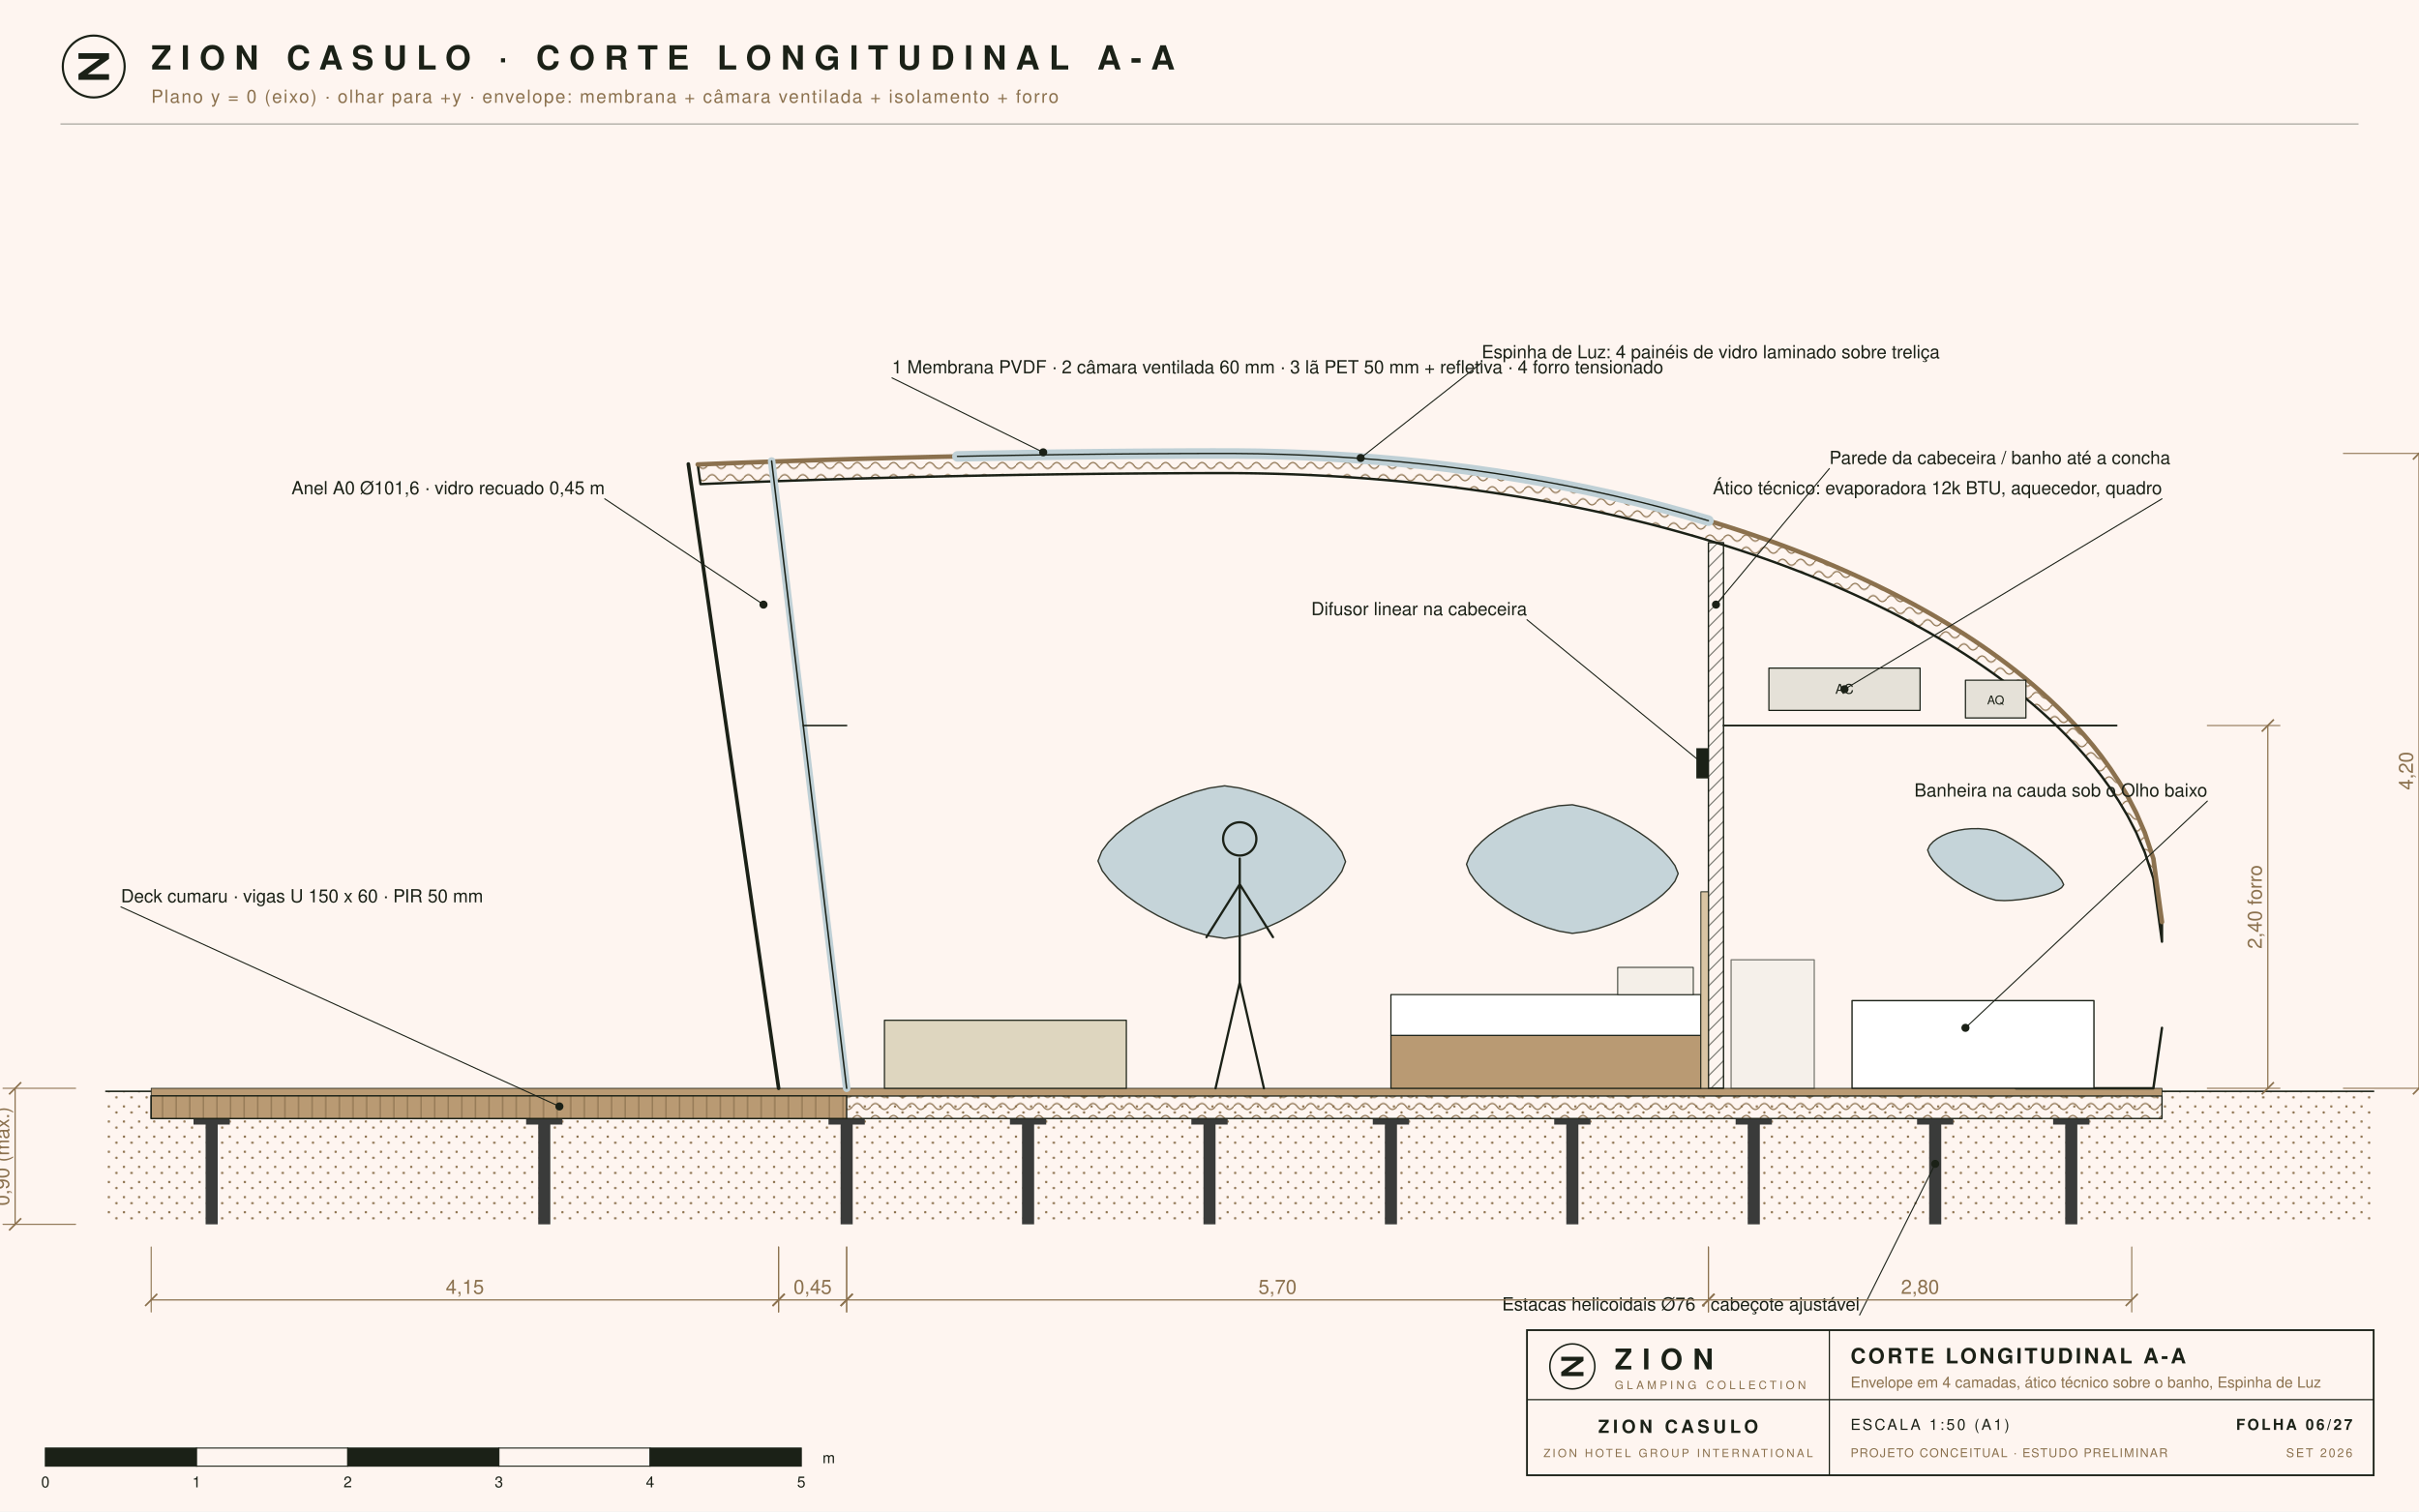
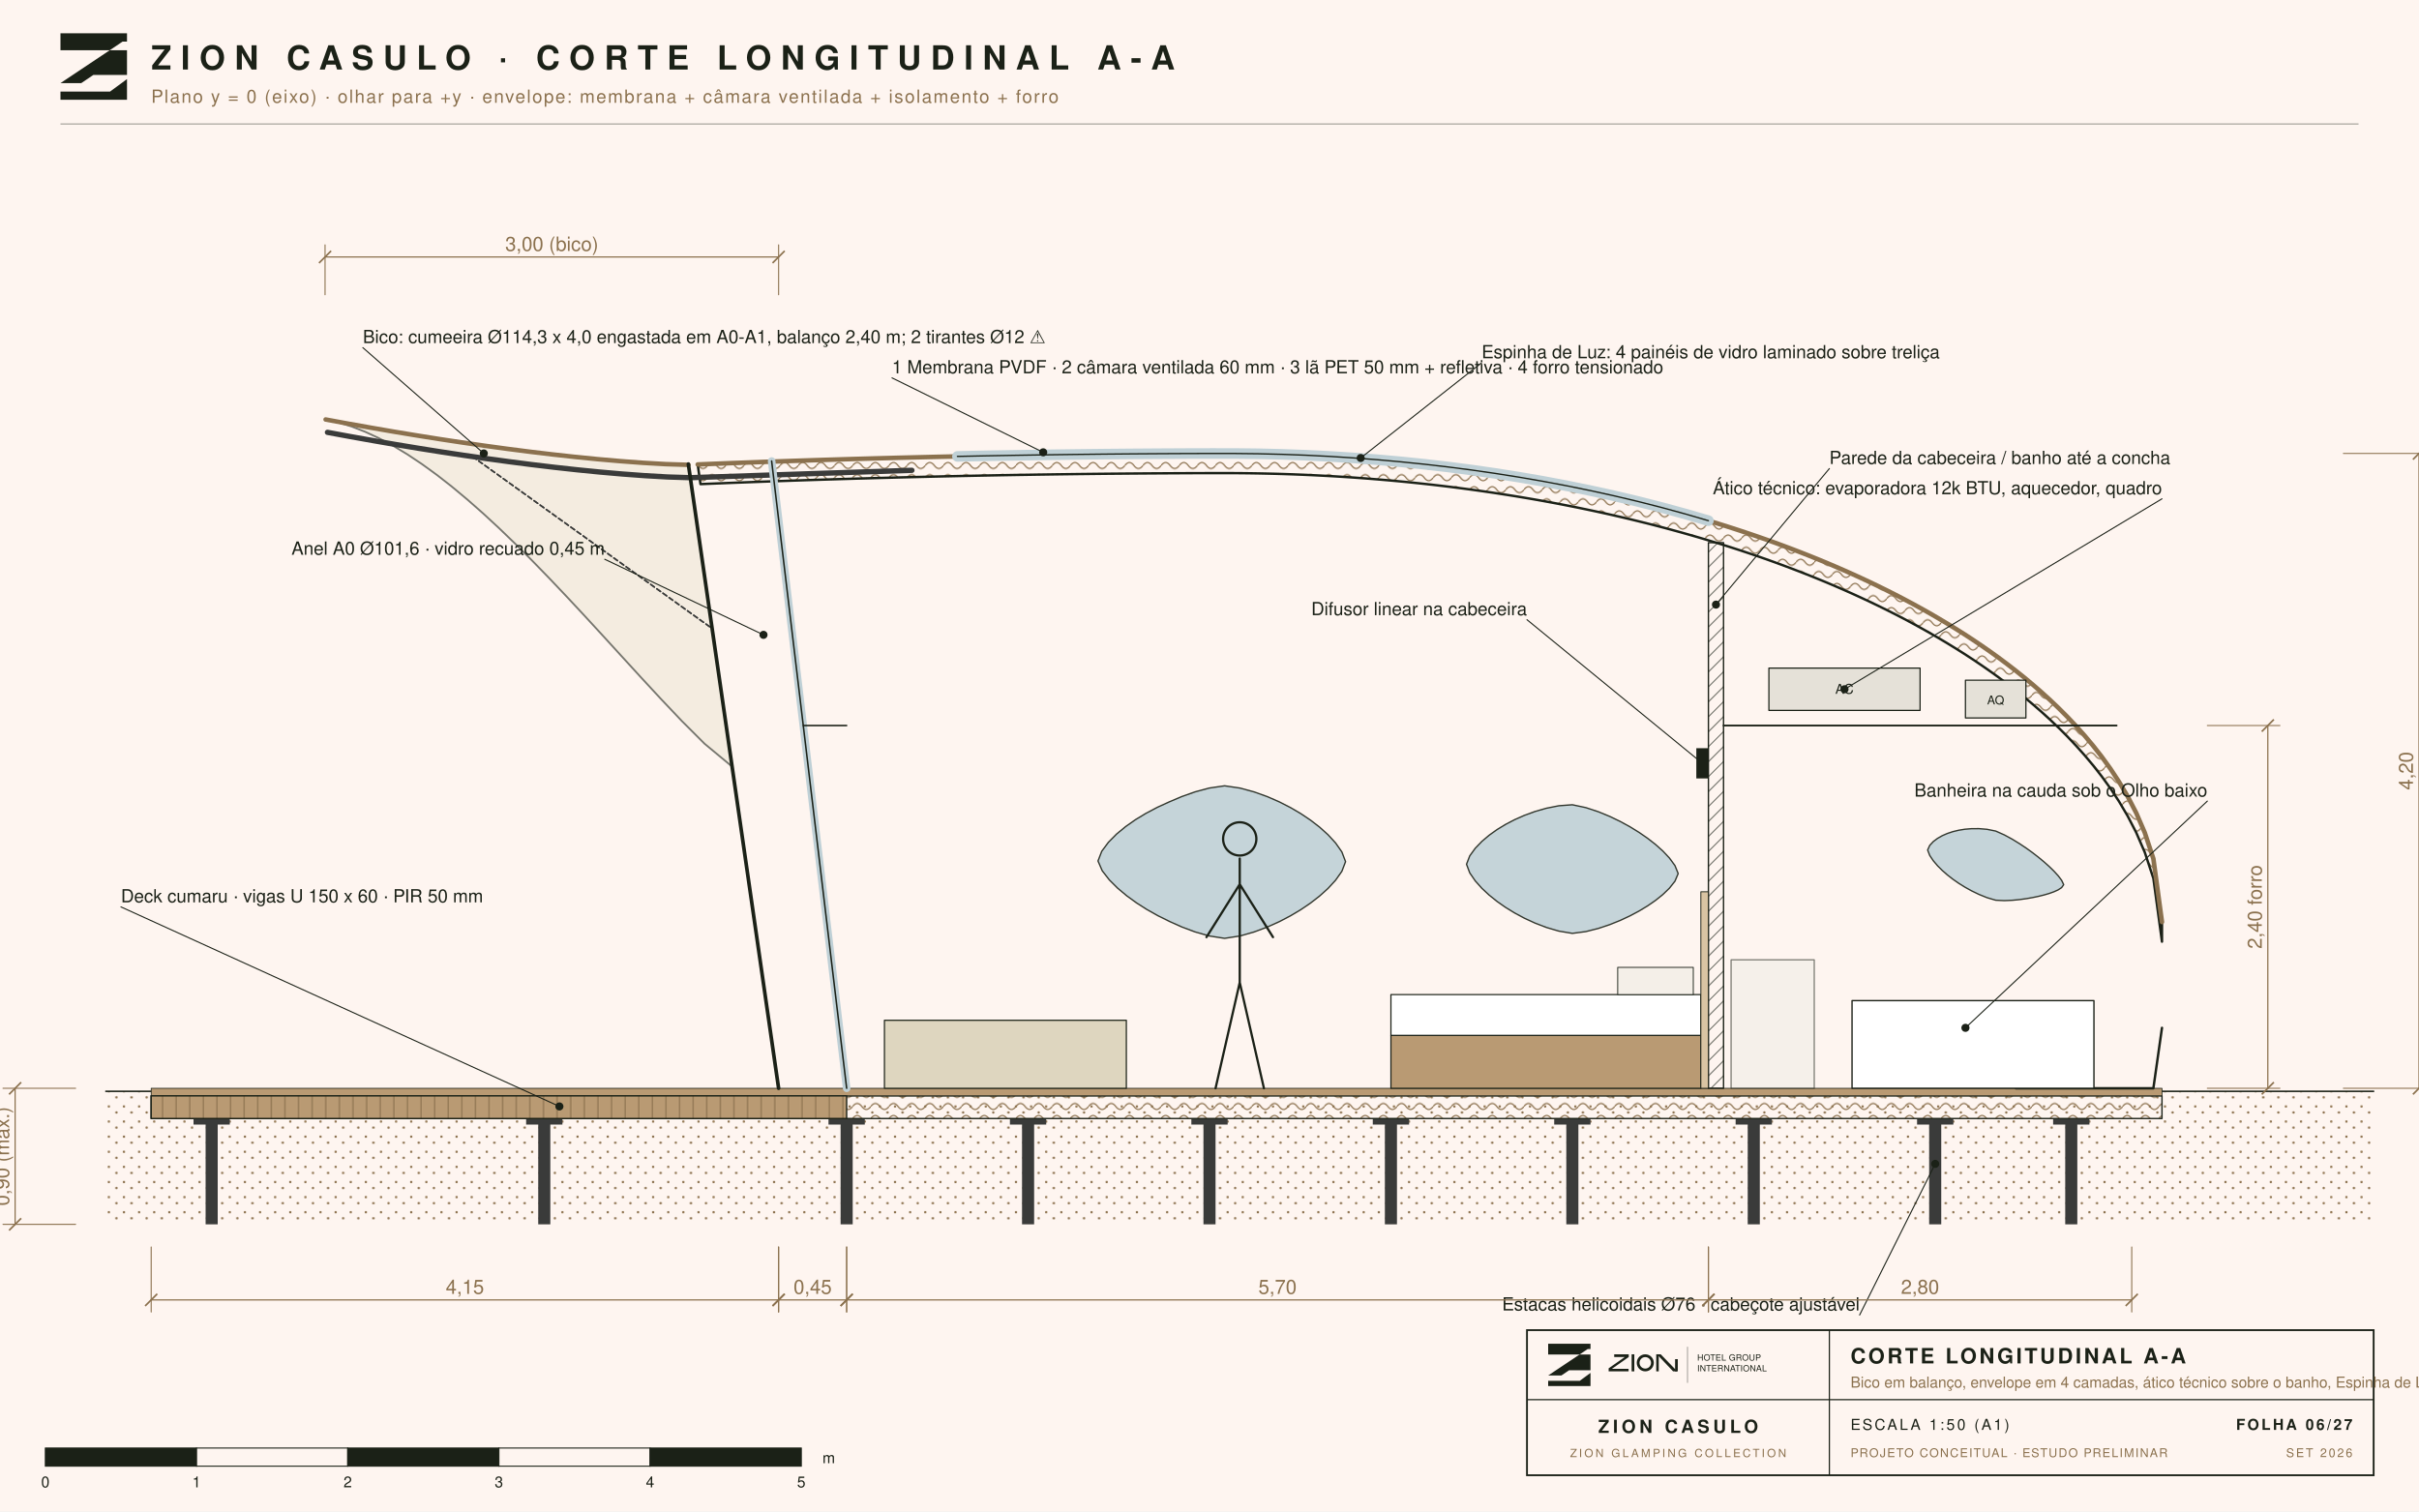
<svg xmlns="http://www.w3.org/2000/svg" viewBox="0 0 1600 1000" width="1600" height="1000" font-family="'DM Sans','Aventa',Helvetica,Arial,sans-serif">
  <defs>
    <pattern id="soil" width="10" height="10" patternUnits="userSpaceOnUse">
      <circle cx="2" cy="2" r="0.8" fill="#8B714E" />
      <circle cx="7" cy="6" r="0.8" fill="#8B714E" />
    </pattern>
    <pattern id="insul" width="12" height="8" patternUnits="userSpaceOnUse">
      <path d="M0 4 Q3 0 6 4 T12 4" fill="none" stroke="#8B714E" stroke-width="0.8" />
    </pattern>
    <pattern id="deck" width="9" height="60" patternUnits="userSpaceOnUse">
      <rect width="9" height="60" fill="#B99A73" />
      <line x1="8.5" y1="0" x2="8.5" y2="60" stroke="#8B714E" stroke-width="0.9" opacity="0.8" />
    </pattern>
    <pattern id="hatch" width="7" height="7" patternUnits="userSpaceOnUse" patternTransform="rotate(45)">
      <line x1="0" y1="0" x2="0" y2="7" stroke="#1B2117" stroke-width="0.8" />
    </pattern>
  </defs>
  <rect width="1600" height="1000" fill="#FEF5F0" />
  <g transform="translate(40.00,22.00) scale(0.44)">
-     <circle cx="50" cy="50" r="46.5" fill="none" stroke="#1B2117" stroke-width="3.2" />
-     <polygon points="27,30 73,30 73,38.5 41,61.5 73,61.5 73,70 27,70 27,61.5 59,38.5 27,38.5" fill="#1B2117" />
+     <polygon points="0,0 100,0 100,12.5 93.4,12.5 74.1,25.5 0,25.5" fill="#1B2117" />
+     <polygon points="74.1,25.5 100,25.5 100,62.7 49.4,62.7 31.2,75 0,75" fill="#1B2117" />
+     <polygon points="0,87.7 74.5,87.7 100,68.9 100,100 0,100" fill="#1B2117" />
  </g>
  <text x="100.00" y="46.00" fill="#1B2117" text-anchor="start" style="font-family:'DM Sans','Aventa',Helvetica,Arial,sans-serif;font-size:22px;font-weight:700;letter-spacing:0.28em;">ZION CASULO · CORTE LONGITUDINAL A-A</text>
  <text x="100.00" y="68.00" fill="#8B714E" text-anchor="start" style="font-family:'DM Sans','Aventa',Helvetica,Arial,sans-serif;font-size:12px;font-weight:400;letter-spacing:0.08em;">Plano y = 0 (eixo) · olhar para +y · envelope: membrana + câmara ventilada + isolamento + forro</text>
  <line x1="40" y1="82" x2="1560" y2="82" stroke="#1B2117" stroke-width="0.6" opacity="0.5" />
  <polygon points="70.00,810.00 1570.00,810.00 1570.00,722.00 70.00,722.00" fill="url(#soil)" stroke="none" stroke-width="1.0" opacity="1.0" stroke-linejoin="round" stroke-linecap="round" />
  <line x1="70.00" y1="722.00" x2="1570.00" y2="722.00" stroke="#1B2117" stroke-width="1.0" opacity="1.0" stroke-linecap="round" />
  <polygon points="136.00,810.00 144.00,810.00 144.00,742.00 136.00,742.00" fill="#3A3B3A" stroke="none" stroke-width="1.0" opacity="1.0" stroke-linejoin="round" stroke-linecap="round" />
  <polygon points="128.00,744.00 152.00,744.00 152.00,740.00 128.00,740.00" fill="#3A3B3A" stroke="none" stroke-width="1.0" opacity="1.0" stroke-linejoin="round" stroke-linecap="round" />
  <polygon points="356.00,810.00 364.00,810.00 364.00,742.00 356.00,742.00" fill="#3A3B3A" stroke="none" stroke-width="1.0" opacity="1.0" stroke-linejoin="round" stroke-linecap="round" />
  <polygon points="348.00,744.00 372.00,744.00 372.00,740.00 348.00,740.00" fill="#3A3B3A" stroke="none" stroke-width="1.0" opacity="1.0" stroke-linejoin="round" stroke-linecap="round" />
  <polygon points="556.00,810.00 564.00,810.00 564.00,742.00 556.00,742.00" fill="#3A3B3A" stroke="none" stroke-width="1.0" opacity="1.0" stroke-linejoin="round" stroke-linecap="round" />
  <polygon points="548.00,744.00 572.00,744.00 572.00,740.00 548.00,740.00" fill="#3A3B3A" stroke="none" stroke-width="1.0" opacity="1.0" stroke-linejoin="round" stroke-linecap="round" />
  <polygon points="676.00,810.00 684.00,810.00 684.00,742.00 676.00,742.00" fill="#3A3B3A" stroke="none" stroke-width="1.0" opacity="1.0" stroke-linejoin="round" stroke-linecap="round" />
  <polygon points="668.00,744.00 692.00,744.00 692.00,740.00 668.00,740.00" fill="#3A3B3A" stroke="none" stroke-width="1.0" opacity="1.0" stroke-linejoin="round" stroke-linecap="round" />
  <polygon points="796.00,810.00 804.00,810.00 804.00,742.00 796.00,742.00" fill="#3A3B3A" stroke="none" stroke-width="1.0" opacity="1.0" stroke-linejoin="round" stroke-linecap="round" />
  <polygon points="788.00,744.00 812.00,744.00 812.00,740.00 788.00,740.00" fill="#3A3B3A" stroke="none" stroke-width="1.0" opacity="1.0" stroke-linejoin="round" stroke-linecap="round" />
  <polygon points="916.00,810.00 924.00,810.00 924.00,742.00 916.00,742.00" fill="#3A3B3A" stroke="none" stroke-width="1.0" opacity="1.0" stroke-linejoin="round" stroke-linecap="round" />
  <polygon points="908.00,744.00 932.00,744.00 932.00,740.00 908.00,740.00" fill="#3A3B3A" stroke="none" stroke-width="1.0" opacity="1.0" stroke-linejoin="round" stroke-linecap="round" />
  <polygon points="1036.00,810.00 1044.00,810.00 1044.00,742.00 1036.00,742.00" fill="#3A3B3A" stroke="none" stroke-width="1.0" opacity="1.0" stroke-linejoin="round" stroke-linecap="round" />
  <polygon points="1028.00,744.00 1052.00,744.00 1052.00,740.00 1028.00,740.00" fill="#3A3B3A" stroke="none" stroke-width="1.0" opacity="1.0" stroke-linejoin="round" stroke-linecap="round" />
  <polygon points="1156.00,810.00 1164.00,810.00 1164.00,742.00 1156.00,742.00" fill="#3A3B3A" stroke="none" stroke-width="1.0" opacity="1.0" stroke-linejoin="round" stroke-linecap="round" />
  <polygon points="1148.00,744.00 1172.00,744.00 1172.00,740.00 1148.00,740.00" fill="#3A3B3A" stroke="none" stroke-width="1.0" opacity="1.0" stroke-linejoin="round" stroke-linecap="round" />
  <polygon points="1276.00,810.00 1284.00,810.00 1284.00,742.00 1276.00,742.00" fill="#3A3B3A" stroke="none" stroke-width="1.0" opacity="1.0" stroke-linejoin="round" stroke-linecap="round" />
  <polygon points="1268.00,744.00 1292.00,744.00 1292.00,740.00 1268.00,740.00" fill="#3A3B3A" stroke="none" stroke-width="1.0" opacity="1.0" stroke-linejoin="round" stroke-linecap="round" />
  <polygon points="1366.00,810.00 1374.00,810.00 1374.00,742.00 1366.00,742.00" fill="#3A3B3A" stroke="none" stroke-width="1.0" opacity="1.0" stroke-linejoin="round" stroke-linecap="round" />
  <polygon points="1358.00,744.00 1382.00,744.00 1382.00,740.00 1358.00,740.00" fill="#3A3B3A" stroke="none" stroke-width="1.0" opacity="1.0" stroke-linejoin="round" stroke-linecap="round" />
  <polygon points="100.00,740.00 1430.00,740.00 1430.00,725.00 100.00,725.00" fill="url(#insul)" stroke="#1B2117" stroke-width="0.9" opacity="1.0" stroke-linejoin="round" stroke-linecap="round" />
  <polygon points="100.00,725.00 1430.00,725.00 1430.00,720.00 100.00,720.00" fill="#B99A73" stroke="#1B2117" stroke-width="0.5" opacity="1.0" stroke-linejoin="round" stroke-linecap="round" />
  <polygon points="100.00,740.00 560.00,740.00 560.00,725.00 100.00,725.00" fill="url(#deck)" stroke="#1B2117" stroke-width="0.9" opacity="1.0" stroke-linejoin="round" stroke-linecap="round" />
  <polygon points="461.48,307.28 468.43,306.99 475.39,306.72 482.34,306.44 489.31,306.18 496.27,305.92 503.24,305.66 510.20,305.41 517.17,305.17 524.15,304.93 531.12,304.70 538.10,304.47 545.08,304.25 552.06,304.04 559.04,303.83 566.02,303.62 573.01,303.43 580.00,303.23 586.99,303.05 593.98,302.86 600.97,302.69 607.97,302.52 614.96,302.35 621.96,302.19 628.96,302.04 635.96,301.89 642.96,301.75 649.96,301.61 656.97,301.48 663.97,301.35 670.98,301.23 677.98,301.12 684.99,301.01 692.00,300.91 699.01,300.81 706.02,300.72 713.03,300.63 720.04,300.55 727.06,300.47 734.07,300.40 741.08,300.34 748.10,300.28 755.11,300.23 762.13,300.18 769.14,300.14 775.94,300.10 781.62,300.07 787.31,300.04 793.00,300.03 798.69,300.01 804.38,300.00 810.06,300.00 815.75,300.01 821.44,300.05 827.12,300.12 832.81,300.21 838.50,300.33 844.19,300.47 849.88,300.64 855.56,300.84 861.25,301.06 866.94,301.31 872.62,301.59 878.31,301.89 884.00,302.22 889.69,302.57 895.38,302.95 901.06,303.36 906.75,303.80 912.44,304.26 918.12,304.75 923.81,305.27 929.50,305.81 935.19,306.39 940.88,306.99 946.56,307.61 952.25,308.27 957.94,308.95 963.62,309.67 969.31,310.41 975.00,311.18 980.69,311.98 986.37,312.81 992.06,313.67 997.75,314.56 1003.44,315.47 1009.12,316.42 1014.81,317.40 1020.50,318.41 1026.19,319.46 1031.88,320.53 1037.56,321.64 1043.25,322.77 1048.94,323.95 1054.62,325.15 1060.31,326.39 1066.00,327.66 1071.69,328.97 1077.38,330.31 1083.06,331.69 1088.75,333.10 1094.44,334.55 1100.12,336.03 1105.81,337.56 1111.50,339.12 1117.19,340.73 1122.88,342.37 1128.56,344.05 1134.25,345.77 1139.94,347.54 1145.62,349.35 1151.31,351.20 1157.00,353.10 1162.69,355.04 1168.38,357.03 1174.06,359.07 1179.75,361.16 1185.44,363.30 1191.12,365.49 1196.81,367.73 1202.50,370.03 1208.19,372.38 1213.88,374.80 1219.56,377.27 1225.25,379.80 1230.94,382.40 1236.62,385.06 1242.31,387.79 1248.00,390.59 1253.69,393.47 1259.38,396.42 1265.06,399.45 1270.75,402.57 1276.44,405.77 1282.12,409.07 1287.81,412.46 1293.50,415.95 1299.19,419.54 1304.88,423.25 1310.56,427.08 1316.25,431.04 1321.94,435.13 1327.62,439.37 1333.31,443.76 1339.00,448.32 1344.69,453.07 1350.38,458.02 1356.06,463.19 1361.75,468.60 1367.44,474.29 1373.12,480.30 1378.81,486.66 1384.50,493.43 1390.19,500.70 1395.88,508.57 1401.56,517.19 1407.25,526.79 1412.94,537.77 1418.62,550.89 1424.31,568.11 1430.00,610.00 1430.00,623.00 1424.31,581.11 1418.62,563.89 1412.94,550.77 1407.25,539.79 1401.56,530.19 1395.88,521.57 1390.19,513.70 1384.50,506.43 1378.81,499.66 1373.12,493.30 1367.44,487.29 1361.75,481.60 1356.06,476.19 1350.38,471.02 1344.69,466.07 1339.00,461.32 1333.31,456.76 1327.62,452.37 1321.94,448.13 1316.25,444.04 1310.56,440.08 1304.88,436.25 1299.19,432.54 1293.50,428.95 1287.81,425.46 1282.12,422.07 1276.44,418.77 1270.75,415.57 1265.06,412.45 1259.38,409.42 1253.69,406.47 1248.00,403.59 1242.31,400.79 1236.62,398.06 1230.94,395.40 1225.25,392.80 1219.56,390.27 1213.88,387.80 1208.19,385.38 1202.50,383.03 1196.81,380.73 1191.12,378.49 1185.44,376.30 1179.75,374.16 1174.06,372.07 1168.38,370.03 1162.69,368.04 1157.00,366.10 1151.31,364.20 1145.62,362.35 1139.94,360.54 1134.25,358.77 1128.56,357.05 1122.88,355.37 1117.19,353.73 1111.50,352.12 1105.81,350.56 1100.12,349.03 1094.44,347.55 1088.75,346.10 1083.06,344.69 1077.38,343.31 1071.69,341.97 1066.00,340.66 1060.31,339.39 1054.62,338.15 1048.94,336.95 1043.25,335.77 1037.56,334.64 1031.88,333.53 1026.19,332.46 1020.50,331.41 1014.81,330.40 1009.12,329.42 1003.44,328.47 997.75,327.56 992.06,326.67 986.37,325.81 980.69,324.98 975.00,324.18 969.31,323.41 963.62,322.67 957.94,321.95 952.25,321.27 946.56,320.61 940.88,319.99 935.19,319.39 929.50,318.81 923.81,318.27 918.12,317.75 912.44,317.26 906.75,316.80 901.06,316.36 895.38,315.95 889.69,315.57 884.00,315.22 878.31,314.89 872.62,314.59 866.94,314.31 861.25,314.06 855.56,313.84 849.88,313.64 844.19,313.47 838.50,313.33 832.81,313.21 827.12,313.12 821.44,313.05 815.75,313.01 810.06,313.00 804.38,313.00 798.69,313.01 793.00,313.02 787.31,313.04 781.62,313.07 775.94,313.10 769.18,313.14 762.20,313.18 755.23,313.23 748.25,313.28 741.28,313.34 734.31,313.40 727.34,313.47 720.37,313.55 713.39,313.63 706.42,313.72 699.46,313.81 692.49,313.91 685.52,314.01 678.55,314.12 671.59,314.23 664.62,314.35 657.66,314.48 650.70,314.61 643.73,314.75 636.77,314.89 629.82,315.04 622.86,315.19 615.90,315.35 608.95,315.52 601.99,315.69 595.04,315.86 588.09,316.05 581.14,316.23 574.20,316.43 567.25,316.62 560.31,316.83 553.37,317.04 546.43,317.25 539.49,317.47 532.55,317.70 525.62,317.93 518.69,318.17 511.76,318.41 504.83,318.66 497.91,318.92 490.98,319.18 484.06,319.44 477.15,319.72 470.23,319.99 463.32,320.28" fill="url(#insul)" stroke="#1B2117" stroke-width="1.6" opacity="1.0" stroke-linejoin="round" stroke-linecap="round" />
  <polyline points="461.48,307.28 468.43,306.99 475.39,306.72 482.34,306.44 489.31,306.18 496.27,305.92 503.24,305.66 510.20,305.41 517.17,305.17 524.15,304.93 531.12,304.70 538.10,304.47 545.08,304.25 552.06,304.04 559.04,303.83 566.02,303.62 573.01,303.43 580.00,303.23 586.99,303.05 593.98,302.86 600.97,302.69 607.97,302.52 614.96,302.35 621.96,302.19 628.96,302.04 635.96,301.89 642.96,301.75 649.96,301.61 656.97,301.48 663.97,301.35 670.98,301.23 677.98,301.12 684.99,301.01 692.00,300.91 699.01,300.81 706.02,300.72 713.03,300.63 720.04,300.55 727.06,300.47 734.07,300.40 741.08,300.34 748.10,300.28 755.11,300.23 762.13,300.18 769.14,300.14 775.94,300.10 781.62,300.07 787.31,300.04 793.00,300.03 798.69,300.01 804.38,300.00 810.06,300.00 815.75,300.01 821.44,300.05 827.12,300.12 832.81,300.21 838.50,300.33 844.19,300.47 849.88,300.64 855.56,300.84 861.25,301.06 866.94,301.31 872.62,301.59 878.31,301.89 884.00,302.22 889.69,302.57 895.38,302.95 901.06,303.36 906.75,303.80 912.44,304.26 918.12,304.75 923.81,305.27 929.50,305.81 935.19,306.39 940.88,306.99 946.56,307.61 952.25,308.27 957.94,308.95 963.62,309.67 969.31,310.41 975.00,311.18 980.69,311.98 986.37,312.81 992.06,313.67 997.75,314.56 1003.44,315.47 1009.12,316.42 1014.81,317.40 1020.50,318.41 1026.19,319.46 1031.88,320.53 1037.56,321.64 1043.25,322.77 1048.94,323.95 1054.62,325.15 1060.31,326.39 1066.00,327.66 1071.69,328.97 1077.38,330.31 1083.06,331.69 1088.75,333.10 1094.44,334.55 1100.12,336.03 1105.81,337.56 1111.50,339.12 1117.19,340.73 1122.88,342.37 1128.56,344.05 1134.25,345.77 1139.94,347.54 1145.62,349.35 1151.31,351.20 1157.00,353.10 1162.69,355.04 1168.38,357.03 1174.06,359.07 1179.75,361.16 1185.44,363.30 1191.12,365.49 1196.81,367.73 1202.50,370.03 1208.19,372.38 1213.88,374.80 1219.56,377.27 1225.25,379.80 1230.94,382.40 1236.62,385.06 1242.31,387.79 1248.00,390.59 1253.69,393.47 1259.38,396.42 1265.06,399.45 1270.75,402.57 1276.44,405.77 1282.12,409.07 1287.81,412.46 1293.50,415.95 1299.19,419.54 1304.88,423.25 1310.56,427.08 1316.25,431.04 1321.94,435.13 1327.62,439.37 1333.31,443.76 1339.00,448.32 1344.69,453.07 1350.38,458.02 1356.06,463.19 1361.75,468.60 1367.44,474.29 1373.12,480.30 1378.81,486.66 1384.50,493.43 1390.19,500.70 1395.88,508.57 1401.56,517.19 1407.25,526.79 1412.94,537.77 1418.62,550.89 1424.31,568.11 1430.00,610.00" fill="none" stroke="#8B714E" stroke-width="3" opacity="1.0" stroke-linejoin="round" stroke-linecap="round" />
  <polyline points="1333.31,720.00 1339.00,720.00 1344.69,720.00 1350.38,720.00 1356.06,720.00 1361.75,720.00 1367.44,720.00 1373.12,720.00 1378.81,720.00 1384.50,720.00 1390.19,720.00 1395.88,720.00 1401.56,720.00 1407.25,720.00 1412.94,720.00 1418.62,720.00 1424.31,720.00 1430.00,680.00" fill="none" stroke="#1B2117" stroke-width="1.6" opacity="1.0" stroke-linejoin="round" stroke-linecap="round" />
+   <polygon points="455.37,307.53 440.37,307.06 425.37,306.20 410.37,305.09 395.37,303.78 380.37,302.29 365.37,300.64 350.37,298.85 335.37,296.92 320.37,294.87 305.37,292.70 290.37,290.43 275.37,288.04 260.37,285.56 245.37,282.97 230.37,280.30 215.37,277.53 223.95,279.50 232.70,282.23 241.62,285.71 250.71,289.93 259.98,294.90 269.43,300.59 279.06,307.01 288.87,314.13 298.88,321.95 309.07,330.45 319.47,339.60 330.06,349.40 340.87,359.82 351.91,370.83 363.17,382.42 374.68,394.55 386.47,407.20 398.55,420.34 410.96,433.93 423.77,447.94 437.07,462.32 451.02,477.04 466.01,492.03 484.23,507.15" fill="#EDE6D6" stroke="#1B2117" stroke-width="1.2" opacity="0.6" stroke-linejoin="round" stroke-linecap="round" />
+   <polyline points="455.37,307.53 440.37,307.06 425.37,306.20 410.37,305.09 395.37,303.78 380.37,302.29 365.37,300.64 350.37,298.85 335.37,296.92 320.37,294.87 305.37,292.70 290.37,290.43 275.37,288.04 260.37,285.56 245.37,282.97 230.37,280.30 215.37,277.53" fill="none" stroke="#8B714E" stroke-width="3" opacity="1.0" stroke-linejoin="round" stroke-linecap="round" />
+   <polyline points="603.17,311.15 456.59,316.03 441.59,315.56 426.59,314.70 411.59,313.59 396.59,312.28 381.59,310.79 366.59,309.14 351.59,307.35 336.59,305.42 321.59,303.37 306.59,301.20 291.59,298.93 276.59,296.54 261.59,294.06 246.59,291.47 231.59,288.80 216.59,286.03" fill="none" stroke="#3A3B3A" stroke-width="3.5" opacity="1.0" stroke-linejoin="round" stroke-linecap="round" />
+   <polyline points="312.59,302.09 471.02,415.80" fill="none" stroke="#3A3B3A" stroke-width="1.0" stroke-dasharray="3 2" opacity="1.0" stroke-linejoin="round" stroke-linecap="round" />
+   <polyline points="312.59,302.09 471.02,415.80" fill="none" stroke="#3A3B3A" stroke-width="1.0" stroke-dasharray="3 2" opacity="1.0" stroke-linejoin="round" stroke-linecap="round" />
  <line x1="515.00" y1="720.00" x2="455.29" y2="307.00" stroke="#1B2117" stroke-width="2.4" opacity="1.0" stroke-linecap="round" />
  <line x1="560.00" y1="720.00" x2="510.38" y2="305.00" stroke="#BFD0D6" stroke-width="5" opacity="1.0" stroke-linecap="round" />
  <line x1="560.00" y1="720.00" x2="510.38" y2="305.00" stroke="#1B2117" stroke-width="1.0" opacity="1.0" stroke-linecap="round" />
  <line x1="560.00" y1="480.00" x2="531.31" y2="480.00" stroke="#1B2117" stroke-width="1.0" opacity="1.0" stroke-linecap="round" />
  <polyline points="633.27,301.95 652.55,301.56 671.85,301.22 691.15,300.92 710.46,300.66 729.78,300.44 749.10,300.27 768.42,300.14 785.33,300.05 801.00,300.01 816.67,300.02 832.33,300.20 848.00,300.58 863.67,301.16 879.33,301.94 895.00,302.93 910.67,304.11 926.33,305.51 942.00,307.11 957.67,308.92 973.33,310.95 989.00,313.20 1004.67,315.68 1020.33,318.38 1036.00,321.33 1051.67,324.52 1067.33,327.96 1083.00,331.67 1098.67,335.65 1114.33,339.92 1130.00,344.48" fill="none" stroke="#BFD0D6" stroke-width="7" opacity="1.0" stroke-linejoin="round" stroke-linecap="round" />
  <polyline points="633.27,301.95 652.55,301.56 671.85,301.22 691.15,300.92 710.46,300.66 729.78,300.44 749.10,300.27 768.42,300.14 785.33,300.05 801.00,300.01 816.67,300.02 832.33,300.20 848.00,300.58 863.67,301.16 879.33,301.94 895.00,302.93 910.67,304.11 926.33,305.51 942.00,307.11 957.67,308.92 973.33,310.95 989.00,313.20 1004.67,315.68 1020.33,318.38 1036.00,321.33 1051.67,324.52 1067.33,327.96 1083.00,331.67 1098.67,335.65 1114.33,339.92 1130.00,344.48" fill="none" stroke="#1B2117" stroke-width="0.9" opacity="1.0" stroke-linejoin="round" stroke-linecap="round" />
  <polygon points="1130.00,720.00 1140.00,720.00 1140.00,359.00 1130.00,359.00" fill="url(#hatch)" stroke="#1B2117" stroke-width="0.9" opacity="1.0" stroke-linejoin="round" stroke-linecap="round" />
  <line x1="1140.00" y1="480.00" x2="1400.00" y2="480.00" stroke="#1B2117" stroke-width="1.2" opacity="1.0" stroke-linecap="round" />
  <polygon points="1170.00,470.00 1270.00,470.00 1270.00,442.00 1170.00,442.00" fill="#E5E1D8" stroke="#1B2117" stroke-width="0.8" opacity="1.0" stroke-linejoin="round" stroke-linecap="round" />
  <text x="1220.00" y="459.00" fill="#1B2117" text-anchor="middle" style="font-family:'DM Sans','Aventa',Helvetica,Arial,sans-serif;font-size:9px;font-weight:400;letter-spacing:0em;">AC</text>
  <polygon points="1300.00,475.00 1340.00,475.00 1340.00,450.00 1300.00,450.00" fill="#E5E1D8" stroke="#1B2117" stroke-width="0.8" opacity="1.0" stroke-linejoin="round" stroke-linecap="round" />
  <text x="1320.00" y="466.00" fill="#1B2117" text-anchor="middle" style="font-family:'DM Sans','Aventa',Helvetica,Arial,sans-serif;font-size:8px;font-weight:400;letter-spacing:0em;">AQ</text>
  <polygon points="1122.00,515.00 1130.00,515.00 1130.00,495.00 1122.00,495.00" fill="#1B2117" stroke="none" stroke-width="1.0" opacity="1.0" stroke-linejoin="round" stroke-linecap="round" />
  <polygon points="920.00,720.00 1125.00,720.00 1125.00,685.00 920.00,685.00" fill="#B99A73" stroke="#1B2117" stroke-width="0.8" opacity="1.0" stroke-linejoin="round" stroke-linecap="round" />
  <polygon points="920.00,685.00 1125.00,685.00 1125.00,658.00 920.00,658.00" fill="#FFFFFF" stroke="#1B2117" stroke-width="0.8" opacity="1.0" stroke-linejoin="round" stroke-linecap="round" />
  <polygon points="1070.00,658.00 1120.00,658.00 1120.00,640.00 1070.00,640.00" fill="#F4EFE8" stroke="#1B2117" stroke-width="0.6" opacity="1.0" stroke-linejoin="round" stroke-linecap="round" />
  <polygon points="1125.00,720.00 1130.00,720.00 1130.00,590.00 1125.00,590.00" fill="#D9C4A3" stroke="#1B2117" stroke-width="0.6" opacity="1.0" stroke-linejoin="round" stroke-linecap="round" />
  <polygon points="585.00,720.00 745.00,720.00 745.00,675.00 585.00,675.00" fill="#DED6BF" stroke="#1B2117" stroke-width="0.8" opacity="1.0" stroke-linejoin="round" stroke-linecap="round" />
  <polygon points="1225.00,720.00 1385.00,720.00 1385.00,662.00 1225.00,662.00" fill="#FFFFFF" stroke="#1B2117" stroke-width="0.9" opacity="1.0" stroke-linejoin="round" stroke-linecap="round" />
  <polygon points="1145.00,720.00 1200.00,720.00 1200.00,635.00 1145.00,635.00" fill="#EFEDE6" stroke="#1B2117" stroke-width="0.8" opacity="0.6" stroke-linejoin="round" stroke-linecap="round" />
  <polygon points="890.00,570.06 887.55,576.46 883.36,582.38 878.34,587.83 872.77,592.84 866.79,597.48 860.40,601.82 853.57,605.89 846.24,609.72 838.31,613.29 829.66,616.52 820.21,619.22 810.00,620.80 799.79,619.21 790.34,616.51 781.69,613.27 773.68,609.68 765.88,605.82 758.59,601.72 751.73,597.34 745.26,592.65 739.21,587.58 733.69,582.07 729.04,576.07 726.24,569.61 728.74,563.17 733.16,557.22 738.54,551.79 744.55,546.84 751.06,542.27 758.05,538.04 765.54,534.09 773.63,530.40 781.69,526.99 790.34,523.92 799.79,521.37 810.00,519.88 820.21,521.38 829.66,523.96 838.31,527.07 846.24,530.54 853.57,534.28 860.40,538.29 866.79,542.58 872.77,547.19 878.34,552.20 883.36,557.65 887.55,563.62" fill="#BFD0D6" stroke="#1B2117" stroke-width="0.9" opacity="0.9" stroke-linejoin="round" stroke-linecap="round" />
  <polygon points="1110.00,577.94 1107.86,583.00 1104.19,587.63 1099.80,591.86 1094.93,595.76 1089.69,599.37 1084.10,602.74 1078.13,605.92 1071.71,608.92 1064.77,611.71 1057.20,614.24 1048.93,616.33 1040.00,617.50 1031.07,616.01 1022.80,613.58 1015.23,610.67 1008.29,607.47 1001.87,604.03 995.90,600.37 990.31,596.46 985.07,592.27 980.20,587.74 975.81,582.83 972.14,577.49 970.00,571.78 972.14,566.22 975.81,561.16 980.20,556.61 985.07,552.50 990.31,548.77 995.90,545.37 1001.87,542.26 1008.29,539.43 1015.23,536.89 1022.80,534.72 1031.07,533.08 1040.00,532.42 1048.93,534.31 1057.20,537.04 1064.77,540.15 1071.71,543.49 1078.13,547.00 1084.10,550.68 1089.69,554.54 1094.93,558.62 1099.80,562.97 1104.19,567.63 1107.86,572.64" fill="#BFD0D6" stroke="#1B2117" stroke-width="0.9" opacity="0.9" stroke-linejoin="round" stroke-linecap="round" />
  <polygon points="1365.00,585.27 1363.62,587.23 1361.27,588.76 1358.44,590.03 1355.31,591.14 1351.94,592.12 1348.35,593.00 1344.51,593.80 1340.39,594.52 1335.92,595.14 1331.06,595.61 1325.74,595.84 1320.00,595.57 1314.26,593.88 1308.94,591.73 1304.08,589.38 1299.61,586.90 1295.49,584.33 1291.65,581.65 1288.06,578.85 1284.69,575.90 1281.56,572.78 1278.73,569.45 1276.38,565.94 1275.00,562.35 1276.38,559.31 1278.73,556.77 1281.56,554.64 1284.69,552.87 1288.06,551.40 1291.65,550.21 1295.49,549.28 1299.61,548.61 1304.08,548.24 1308.94,548.22 1314.26,548.66 1320.00,549.81 1325.74,552.36 1331.06,555.26 1335.92,558.25 1340.39,561.24 1344.51,564.22 1348.35,567.20 1351.94,570.18 1355.31,573.18 1358.44,576.23 1361.27,579.31 1363.62,582.39" fill="#BFD0D6" stroke="#1B2117" stroke-width="0.9" opacity="0.9" stroke-linejoin="round" stroke-linecap="round" />
  <g transform="translate(820.0,720.0) scale(1.000)">
    <circle cx="0" cy="-165" r="11" fill="none" stroke="#1B2117" stroke-width="1.5" />
    <path d="M0 -152 V-70 M0 -70 L-16 0 M0 -70 L16 0 M-22 -100 L0 -135 L22 -100" fill="none" stroke="#1B2117" stroke-width="1.5" stroke-linecap="round" />
  </g>
  <line x1="690.00" y1="299.25" x2="590.00" y2="250.00" stroke="#1B2117" stroke-width="0.7" opacity="1.0" stroke-linecap="round" />
  <circle cx="690.00" cy="299.25" r="2.2" fill="#1B2117" stroke="#1B2117" stroke-width="1.0" />
  <text x="590.00" y="247.00" fill="#1B2117" text-anchor="start" style="font-family:'DM Sans','Aventa',Helvetica,Arial,sans-serif;font-size:12px;font-weight:400;letter-spacing:0em;">1 Membrana PVDF · 2 câmara ventilada 60 mm · 3 lã PET 50 mm + refletiva · 4 forro tensionado</text>
  <line x1="900.00" y1="303.00" x2="980.00" y2="240.00" stroke="#1B2117" stroke-width="0.7" opacity="1.0" stroke-linecap="round" />
  <circle cx="900.00" cy="303.00" r="2.2" fill="#1B2117" stroke="#1B2117" stroke-width="1.0" />
  <text x="980.00" y="237.00" fill="#1B2117" text-anchor="start" style="font-family:'DM Sans','Aventa',Helvetica,Arial,sans-serif;font-size:12px;font-weight:400;letter-spacing:0em;">Espinha de Luz: 4 painéis de vidro laminado sobre treliça</text>
  <line x1="1135.00" y1="400.00" x2="1210.00" y2="310.00" stroke="#1B2117" stroke-width="0.7" opacity="1.0" stroke-linecap="round" />
  <circle cx="1135.00" cy="400.00" r="2.2" fill="#1B2117" stroke="#1B2117" stroke-width="1.0" />
  <text x="1210.00" y="307.00" fill="#1B2117" text-anchor="start" style="font-family:'DM Sans','Aventa',Helvetica,Arial,sans-serif;font-size:12px;font-weight:400;letter-spacing:0em;">Parede da cabeceira / banho até a concha</text>
  <line x1="1220.00" y1="456.00" x2="1430.00" y2="330.00" stroke="#1B2117" stroke-width="0.7" opacity="1.0" stroke-linecap="round" />
  <circle cx="1220.00" cy="456.00" r="2.2" fill="#1B2117" stroke="#1B2117" stroke-width="1.0" />
  <text x="1430.00" y="327.00" fill="#1B2117" text-anchor="end" style="font-family:'DM Sans','Aventa',Helvetica,Arial,sans-serif;font-size:12px;font-weight:400;letter-spacing:0em;">Ático técnico: evaporadora 12k BTU, aquecedor, quadro</text>
  <line x1="1126.00" y1="505.00" x2="1010.00" y2="410.00" stroke="#1B2117" stroke-width="0.7" opacity="1.0" stroke-linecap="round" />
  <circle cx="1126.00" cy="505.00" r="2.2" fill="#1B2117" stroke="#1B2117" stroke-width="1.0" />
  <text x="1010.00" y="407.00" fill="#1B2117" text-anchor="end" style="font-family:'DM Sans','Aventa',Helvetica,Arial,sans-serif;font-size:12px;font-weight:400;letter-spacing:0em;">Difusor linear na cabeceira</text>
-   <line x1="505.00" y1="400.00" x2="400.00" y2="330.00" stroke="#1B2117" stroke-width="0.7" opacity="1.0" stroke-linecap="round" />
-   <circle cx="505.00" cy="400.00" r="2.2" fill="#1B2117" stroke="#1B2117" stroke-width="1.0" />
-   <text x="400.00" y="327.00" fill="#1B2117" text-anchor="end" style="font-family:'DM Sans','Aventa',Helvetica,Arial,sans-serif;font-size:12px;font-weight:400;letter-spacing:0em;">Anel A0 Ø101,6 · vidro recuado 0,45 m</text>
+   <line x1="505.00" y1="420.00" x2="400.00" y2="370.00" stroke="#1B2117" stroke-width="0.7" opacity="1.0" stroke-linecap="round" />
+   <circle cx="505.00" cy="420.00" r="2.2" fill="#1B2117" stroke="#1B2117" stroke-width="1.0" />
+   <text x="400.00" y="367.00" fill="#1B2117" text-anchor="end" style="font-family:'DM Sans','Aventa',Helvetica,Arial,sans-serif;font-size:12px;font-weight:400;letter-spacing:0em;">Anel A0 Ø101,6 · vidro recuado 0,45 m</text>
+   <line x1="320.00" y1="300.00" x2="240.00" y2="230.00" stroke="#1B2117" stroke-width="0.7" opacity="1.0" stroke-linecap="round" />
+   <circle cx="320.00" cy="300.00" r="2.2" fill="#1B2117" stroke="#1B2117" stroke-width="1.0" />
+   <text x="240.00" y="227.00" fill="#1B2117" text-anchor="start" style="font-family:'DM Sans','Aventa',Helvetica,Arial,sans-serif;font-size:12px;font-weight:400;letter-spacing:0em;">Bico: cumeeira Ø114,3 x 4,0 engastada em A0-A1, balanço 2,40 m; 2 tirantes Ø12 ⚠️</text>
  <line x1="370.00" y1="732.00" x2="80.00" y2="600.00" stroke="#1B2117" stroke-width="0.7" opacity="1.0" stroke-linecap="round" />
  <circle cx="370.00" cy="732.00" r="2.2" fill="#1B2117" stroke="#1B2117" stroke-width="1.0" />
  <text x="80.00" y="597.00" fill="#1B2117" text-anchor="start" style="font-family:'DM Sans','Aventa',Helvetica,Arial,sans-serif;font-size:12px;font-weight:400;letter-spacing:0em;">Deck cumaru · vigas U 150 x 60 · PIR 50 mm</text>
  <line x1="1300.00" y1="680.00" x2="1460.00" y2="530.00" stroke="#1B2117" stroke-width="0.7" opacity="1.0" stroke-linecap="round" />
  <circle cx="1300.00" cy="680.00" r="2.2" fill="#1B2117" stroke="#1B2117" stroke-width="1.0" />
  <text x="1460.00" y="527.00" fill="#1B2117" text-anchor="end" style="font-family:'DM Sans','Aventa',Helvetica,Arial,sans-serif;font-size:12px;font-weight:400;letter-spacing:0em;">Banheira na cauda sob o Olho baixo</text>
  <line x1="1280.00" y1="770.00" x2="1230.00" y2="870.00" stroke="#1B2117" stroke-width="0.7" opacity="1.0" stroke-linecap="round" />
  <circle cx="1280.00" cy="770.00" r="2.2" fill="#1B2117" stroke="#1B2117" stroke-width="1.0" />
  <text x="1230.00" y="867.00" fill="#1B2117" text-anchor="end" style="font-family:'DM Sans','Aventa',Helvetica,Arial,sans-serif;font-size:12px;font-weight:400;letter-spacing:0em;">Estacas helicoidais Ø76 · cabeçote ajustável</text>
  <line x1="560.00" y1="825.00" x2="560.00" y2="868.00" stroke="#8B714E" stroke-width="0.7" opacity="1.0" stroke-linecap="round" />
  <line x1="1130.00" y1="825.00" x2="1130.00" y2="868.00" stroke="#8B714E" stroke-width="0.7" opacity="1.0" stroke-linecap="round" />
  <line x1="560.00" y1="860.00" x2="1130.00" y2="860.00" stroke="#8B714E" stroke-width="0.8" opacity="1.0" stroke-linecap="round" />
  <line x1="556.0" y1="864.0" x2="564.0" y2="856.0" stroke="#8B714E" stroke-width="1.1" />
  <line x1="1126.0" y1="864.0" x2="1134.0" y2="856.0" stroke="#8B714E" stroke-width="1.1" />
  <text x="845.00" y="856.00" fill="#8B714E" text-anchor="middle" style="font-family:'DM Sans','Aventa',Helvetica,Arial,sans-serif;font-size:13px;font-weight:400;letter-spacing:0em;">5,70</text>
  <line x1="1130.00" y1="825.00" x2="1130.00" y2="868.00" stroke="#8B714E" stroke-width="0.7" opacity="1.0" stroke-linecap="round" />
  <line x1="1410.00" y1="825.00" x2="1410.00" y2="868.00" stroke="#8B714E" stroke-width="0.7" opacity="1.0" stroke-linecap="round" />
  <line x1="1130.00" y1="860.00" x2="1410.00" y2="860.00" stroke="#8B714E" stroke-width="0.8" opacity="1.0" stroke-linecap="round" />
  <line x1="1126.0" y1="864.0" x2="1134.0" y2="856.0" stroke="#8B714E" stroke-width="1.1" />
  <line x1="1406.0" y1="864.0" x2="1414.0" y2="856.0" stroke="#8B714E" stroke-width="1.1" />
  <text x="1270.00" y="856.00" fill="#8B714E" text-anchor="middle" style="font-family:'DM Sans','Aventa',Helvetica,Arial,sans-serif;font-size:13px;font-weight:400;letter-spacing:0em;">2,80</text>
  <line x1="515.00" y1="825.00" x2="515.00" y2="868.00" stroke="#8B714E" stroke-width="0.7" opacity="1.0" stroke-linecap="round" />
  <line x1="560.00" y1="825.00" x2="560.00" y2="868.00" stroke="#8B714E" stroke-width="0.7" opacity="1.0" stroke-linecap="round" />
  <line x1="515.00" y1="860.00" x2="560.00" y2="860.00" stroke="#8B714E" stroke-width="0.8" opacity="1.0" stroke-linecap="round" />
  <line x1="511.0" y1="864.0" x2="519.0" y2="856.0" stroke="#8B714E" stroke-width="1.1" />
  <line x1="556.0" y1="864.0" x2="564.0" y2="856.0" stroke="#8B714E" stroke-width="1.1" />
  <text x="537.50" y="856.00" fill="#8B714E" text-anchor="middle" style="font-family:'DM Sans','Aventa',Helvetica,Arial,sans-serif;font-size:13px;font-weight:400;letter-spacing:0em;">0,45</text>
  <line x1="100.00" y1="825.00" x2="100.00" y2="868.00" stroke="#8B714E" stroke-width="0.7" opacity="1.0" stroke-linecap="round" />
  <line x1="515.00" y1="825.00" x2="515.00" y2="868.00" stroke="#8B714E" stroke-width="0.7" opacity="1.0" stroke-linecap="round" />
  <line x1="100.00" y1="860.00" x2="515.00" y2="860.00" stroke="#8B714E" stroke-width="0.8" opacity="1.0" stroke-linecap="round" />
  <line x1="96.0" y1="864.0" x2="104.0" y2="856.0" stroke="#8B714E" stroke-width="1.1" />
  <line x1="511.0" y1="864.0" x2="519.0" y2="856.0" stroke="#8B714E" stroke-width="1.1" />
  <text x="307.50" y="856.00" fill="#8B714E" text-anchor="middle" style="font-family:'DM Sans','Aventa',Helvetica,Arial,sans-serif;font-size:13px;font-weight:400;letter-spacing:0em;">4,15</text>
+   <line x1="215.00" y1="195.00" x2="215.00" y2="162.00" stroke="#8B714E" stroke-width="0.7" opacity="1.0" stroke-linecap="round" />
+   <line x1="515.00" y1="195.00" x2="515.00" y2="162.00" stroke="#8B714E" stroke-width="0.7" opacity="1.0" stroke-linecap="round" />
+   <line x1="215.00" y1="170.00" x2="515.00" y2="170.00" stroke="#8B714E" stroke-width="0.8" opacity="1.0" stroke-linecap="round" />
+   <line x1="211.0" y1="174.0" x2="219.0" y2="166.0" stroke="#8B714E" stroke-width="1.1" />
+   <line x1="511.0" y1="174.0" x2="519.0" y2="166.0" stroke="#8B714E" stroke-width="1.1" />
+   <text x="365.00" y="166.00" fill="#8B714E" text-anchor="middle" style="font-family:'DM Sans','Aventa',Helvetica,Arial,sans-serif;font-size:13px;font-weight:400;letter-spacing:0em;">3,00 (bico)</text>
  <line x1="1550.00" y1="720.00" x2="1608.00" y2="720.00" stroke="#8B714E" stroke-width="0.7" opacity="1.0" stroke-linecap="round" />
  <line x1="1550.00" y1="300.00" x2="1608.00" y2="300.00" stroke="#8B714E" stroke-width="0.7" opacity="1.0" stroke-linecap="round" />
  <line x1="1600.00" y1="720.00" x2="1600.00" y2="300.00" stroke="#8B714E" stroke-width="0.8" opacity="1.0" stroke-linecap="round" />
  <line x1="1596.0" y1="724.0" x2="1604.0" y2="716.0" stroke="#8B714E" stroke-width="1.1" />
  <line x1="1596.0" y1="304.0" x2="1604.0" y2="296.0" stroke="#8B714E" stroke-width="1.1" />
  <text x="1600.00" y="506.00" fill="#8B714E" text-anchor="middle" style="font-family:'DM Sans','Aventa',Helvetica,Arial,sans-serif;font-size:13px;font-weight:400;letter-spacing:0em;" transform="rotate(-90 1600.00 510.00)">4,20</text>
  <line x1="1460.00" y1="720.00" x2="1508.00" y2="720.00" stroke="#8B714E" stroke-width="0.7" opacity="1.0" stroke-linecap="round" />
  <line x1="1460.00" y1="480.00" x2="1508.00" y2="480.00" stroke="#8B714E" stroke-width="0.7" opacity="1.0" stroke-linecap="round" />
  <line x1="1500.00" y1="720.00" x2="1500.00" y2="480.00" stroke="#8B714E" stroke-width="0.8" opacity="1.0" stroke-linecap="round" />
  <line x1="1496.0" y1="724.0" x2="1504.0" y2="716.0" stroke="#8B714E" stroke-width="1.1" />
  <line x1="1496.0" y1="484.0" x2="1504.0" y2="476.0" stroke="#8B714E" stroke-width="1.1" />
  <text x="1500.00" y="596.00" fill="#8B714E" text-anchor="middle" style="font-family:'DM Sans','Aventa',Helvetica,Arial,sans-serif;font-size:13px;font-weight:400;letter-spacing:0em;" transform="rotate(-90 1500.00 600.00)">2,40 forro</text>
  <line x1="50.00" y1="810.00" x2="2.00" y2="810.00" stroke="#8B714E" stroke-width="0.7" opacity="1.0" stroke-linecap="round" />
  <line x1="50.00" y1="720.00" x2="2.00" y2="720.00" stroke="#8B714E" stroke-width="0.7" opacity="1.0" stroke-linecap="round" />
  <line x1="10.00" y1="810.00" x2="10.00" y2="720.00" stroke="#8B714E" stroke-width="0.8" opacity="1.0" stroke-linecap="round" />
  <line x1="6.0" y1="814.0" x2="14.0" y2="806.0" stroke="#8B714E" stroke-width="1.1" />
  <line x1="6.0" y1="724.0" x2="14.0" y2="716.0" stroke="#8B714E" stroke-width="1.1" />
  <text x="10.00" y="761.00" fill="#8B714E" text-anchor="middle" style="font-family:'DM Sans','Aventa',Helvetica,Arial,sans-serif;font-size:13px;font-weight:400;letter-spacing:0em;" transform="rotate(-90 10.00 765.00)">0,90 (máx.)</text>
  <rect x="30.0" y="958.0" width="100.0" height="12.0" fill="#1B2117" stroke="#1B2117" stroke-width="0.7" />
  <rect x="130.0" y="958.0" width="100.0" height="12.0" fill="#FEF5F0" stroke="#1B2117" stroke-width="0.7" />
  <rect x="230.0" y="958.0" width="100.0" height="12.0" fill="#1B2117" stroke="#1B2117" stroke-width="0.7" />
  <rect x="330.0" y="958.0" width="100.0" height="12.0" fill="#FEF5F0" stroke="#1B2117" stroke-width="0.7" />
  <rect x="430.0" y="958.0" width="100.0" height="12.0" fill="#1B2117" stroke="#1B2117" stroke-width="0.7" />
  <text x="30.00" y="984.00" fill="#1B2117" text-anchor="middle" style="font-family:'DM Sans','Aventa',Helvetica,Arial,sans-serif;font-size:10px;font-weight:400;letter-spacing:0em;">0</text>
  <text x="130.00" y="984.00" fill="#1B2117" text-anchor="middle" style="font-family:'DM Sans','Aventa',Helvetica,Arial,sans-serif;font-size:10px;font-weight:400;letter-spacing:0em;">1</text>
  <text x="230.00" y="984.00" fill="#1B2117" text-anchor="middle" style="font-family:'DM Sans','Aventa',Helvetica,Arial,sans-serif;font-size:10px;font-weight:400;letter-spacing:0em;">2</text>
  <text x="330.00" y="984.00" fill="#1B2117" text-anchor="middle" style="font-family:'DM Sans','Aventa',Helvetica,Arial,sans-serif;font-size:10px;font-weight:400;letter-spacing:0em;">3</text>
  <text x="430.00" y="984.00" fill="#1B2117" text-anchor="middle" style="font-family:'DM Sans','Aventa',Helvetica,Arial,sans-serif;font-size:10px;font-weight:400;letter-spacing:0em;">4</text>
  <text x="530.00" y="984.00" fill="#1B2117" text-anchor="middle" style="font-family:'DM Sans','Aventa',Helvetica,Arial,sans-serif;font-size:10px;font-weight:400;letter-spacing:0em;">5</text>
  <text x="544.00" y="968.00" fill="#1B2117" text-anchor="start" style="font-family:'DM Sans','Aventa',Helvetica,Arial,sans-serif;font-size:10px;font-weight:400;letter-spacing:0em;">m</text>
  <rect x="1010" y="880" width="560" height="96" fill="#FEF5F0" stroke="#1B2117" stroke-width="1.2" />
  <line x1="1210" y1="880" x2="1210" y2="976" stroke="#1B2117" stroke-width="0.8" />
  <line x1="1010" y1="926" x2="1570" y2="926" stroke="#1B2117" stroke-width="0.8" />
-   <g transform="translate(1024.00,888.00) scale(0.32)">
-     <circle cx="50" cy="50" r="46.5" fill="none" stroke="#1B2117" stroke-width="3.2" />
-     <polygon points="27,30 73,30 73,38.5 41,61.5 73,61.5 73,70 27,70 27,61.5 59,38.5 27,38.5" fill="#1B2117" />
-   </g>
-   <text x="1068.00" y="906.00" fill="#1B2117" text-anchor="start" style="font-family:'DM Sans','Aventa',Helvetica,Arial,sans-serif;font-size:19px;font-weight:800;letter-spacing:0.35em;">ZION</text>
-   <text x="1068.00" y="919.00" fill="#8B714E" text-anchor="start" style="font-family:'DM Sans','Aventa',Helvetica,Arial,sans-serif;font-size:7.5px;font-weight:400;letter-spacing:0.28em;">GLAMPING COLLECTION</text>
+   <g transform="translate(1024.00,889.00) scale(0.28)">
+     <polygon points="0,0 100,0 100,12.5 93.4,12.5 74.1,25.5 0,25.5" fill="#1B2117" />
+     <polygon points="74.1,25.5 100,25.5 100,62.7 49.4,62.7 31.2,75 0,75" fill="#1B2117" />
+     <polygon points="0,87.7 74.5,87.7 100,68.9 100,100 0,100" fill="#1B2117" />
+   </g>
+   <g transform="translate(1064.00,891.00) scale(0.1188) translate(-104,-439)">
+     <polygon points="135,481 216,481 216,496 122,562 215,562 215,576 104,576 104,559 194,496 135,496" fill="#1B2117" />
+     <rect x="232" y="481" width="15" height="95" fill="#1B2117" />
+     <circle cx="308" cy="528.5" r="39.75" fill="none" stroke="#1B2117" stroke-width="15.5" />
+     <polygon points="369,481 383,481 383,576 369,576" fill="#1B2117" />
+     <polygon points="373,481 394,481 486,576 463,576" fill="#1B2117" />
+     <polygon points="474,508 489,508 489,576 474,576" fill="#1B2117" />
+     <rect x="542" y="439" width="2.2" height="201" fill="#1B2117" />
+     <text x="597" y="516" fill="#1B2117" style="font-family:'DM Sans','Aventa',Helvetica,Arial,sans-serif;font-weight:300;font-size:48px;letter-spacing:0.02em" textLength="339" lengthAdjust="spacingAndGlyphs">HOTEL GROUP</text>
+     <text x="597" y="576" fill="#1B2117" style="font-family:'DM Sans','Aventa',Helvetica,Arial,sans-serif;font-weight:300;font-size:48px;letter-spacing:0.02em" textLength="378" lengthAdjust="spacingAndGlyphs">INTERNATIONAL</text>
+   </g>
  <text x="1110.00" y="948.00" fill="#1B2117" text-anchor="middle" style="font-family:'DM Sans','Aventa',Helvetica,Arial,sans-serif;font-size:12px;font-weight:700;letter-spacing:0.2em;">ZION CASULO</text>
-   <text x="1110.00" y="964.00" fill="#8B714E" text-anchor="middle" style="font-family:'DM Sans','Aventa',Helvetica,Arial,sans-serif;font-size:7.5px;font-weight:400;letter-spacing:0.2em;">ZION HOTEL GROUP INTERNATIONAL</text>
+   <text x="1110.00" y="964.00" fill="#8B714E" text-anchor="middle" style="font-family:'DM Sans','Aventa',Helvetica,Arial,sans-serif;font-size:7.5px;font-weight:400;letter-spacing:0.2em;">ZION GLAMPING COLLECTION</text>
  <text x="1224.00" y="902.00" fill="#1B2117" text-anchor="start" style="font-family:'DM Sans','Aventa',Helvetica,Arial,sans-serif;font-size:14px;font-weight:700;letter-spacing:0.12em;">CORTE LONGITUDINAL A-A</text>
-   <text x="1224.00" y="918.00" fill="#8B714E" text-anchor="start" style="font-family:'DM Sans','Aventa',Helvetica,Arial,sans-serif;font-size:10px;font-weight:400;letter-spacing:0em;">Envelope em 4 camadas, ático técnico sobre o banho, Espinha de Luz</text>
+   <text x="1224.00" y="918.00" fill="#8B714E" text-anchor="start" style="font-family:'DM Sans','Aventa',Helvetica,Arial,sans-serif;font-size:10px;font-weight:400;letter-spacing:0em;">Bico em balanço, envelope em 4 camadas, ático técnico sobre o banho, Espinha de Luz</text>
  <text x="1224.00" y="946.00" fill="#1B2117" text-anchor="start" style="font-family:'DM Sans','Aventa',Helvetica,Arial,sans-serif;font-size:10px;font-weight:400;letter-spacing:0.15em;">ESCALA 1:50 (A1)</text>
  <text x="1224.00" y="964.00" fill="#8B714E" text-anchor="start" style="font-family:'DM Sans','Aventa',Helvetica,Arial,sans-serif;font-size:8px;font-weight:400;letter-spacing:0.1em;">PROJETO CONCEITUAL · ESTUDO PRELIMINAR</text>
  <text x="1556.00" y="946.00" fill="#1B2117" text-anchor="end" style="font-family:'DM Sans','Aventa',Helvetica,Arial,sans-serif;font-size:10px;font-weight:600;letter-spacing:0.15em;">FOLHA 06/27</text>
  <text x="1556.00" y="964.00" fill="#8B714E" text-anchor="end" style="font-family:'DM Sans','Aventa',Helvetica,Arial,sans-serif;font-size:8px;font-weight:400;letter-spacing:0.15em;">SET 2026</text>
</svg>
